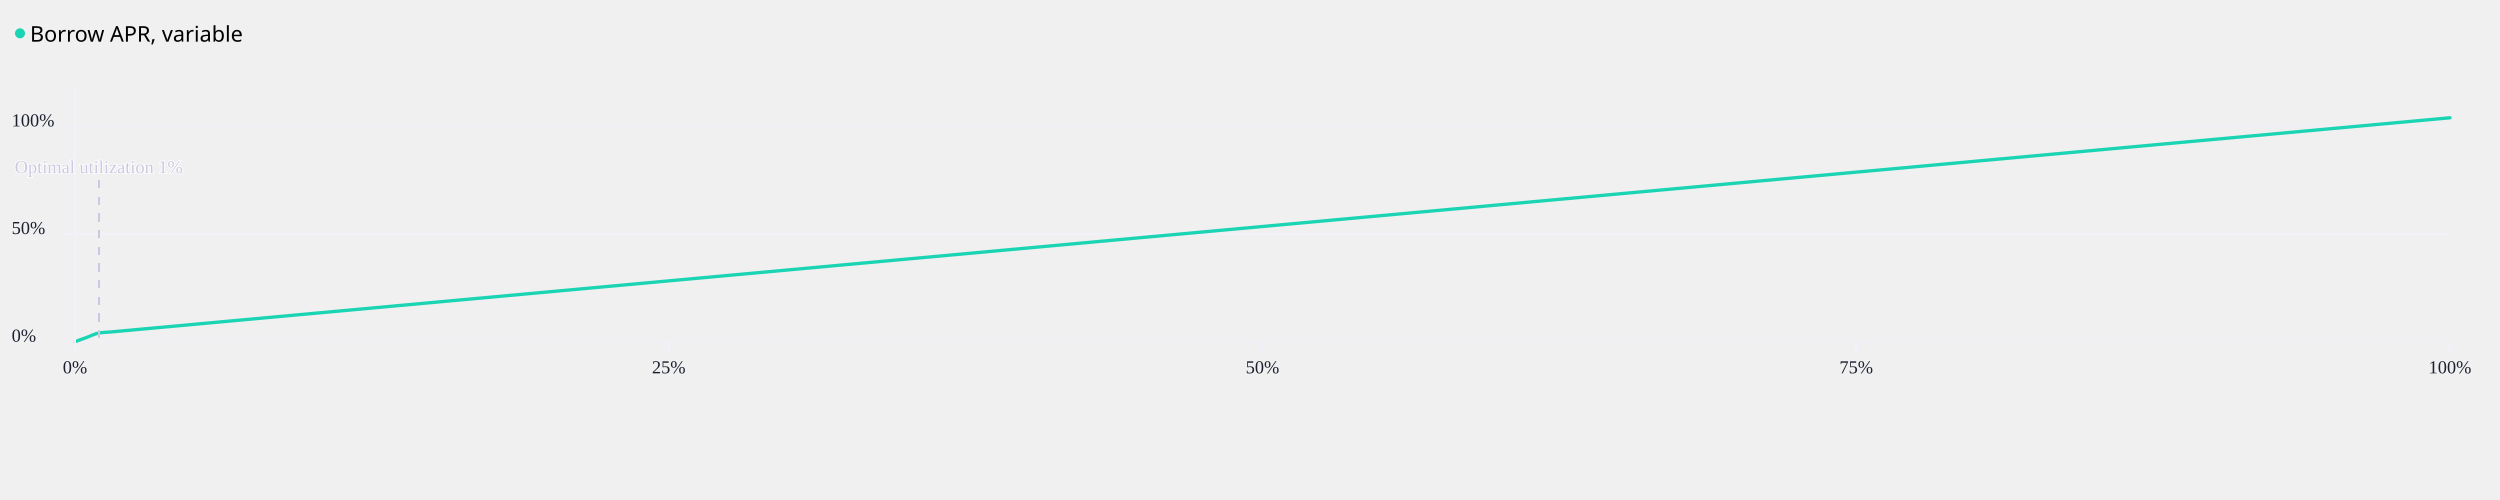
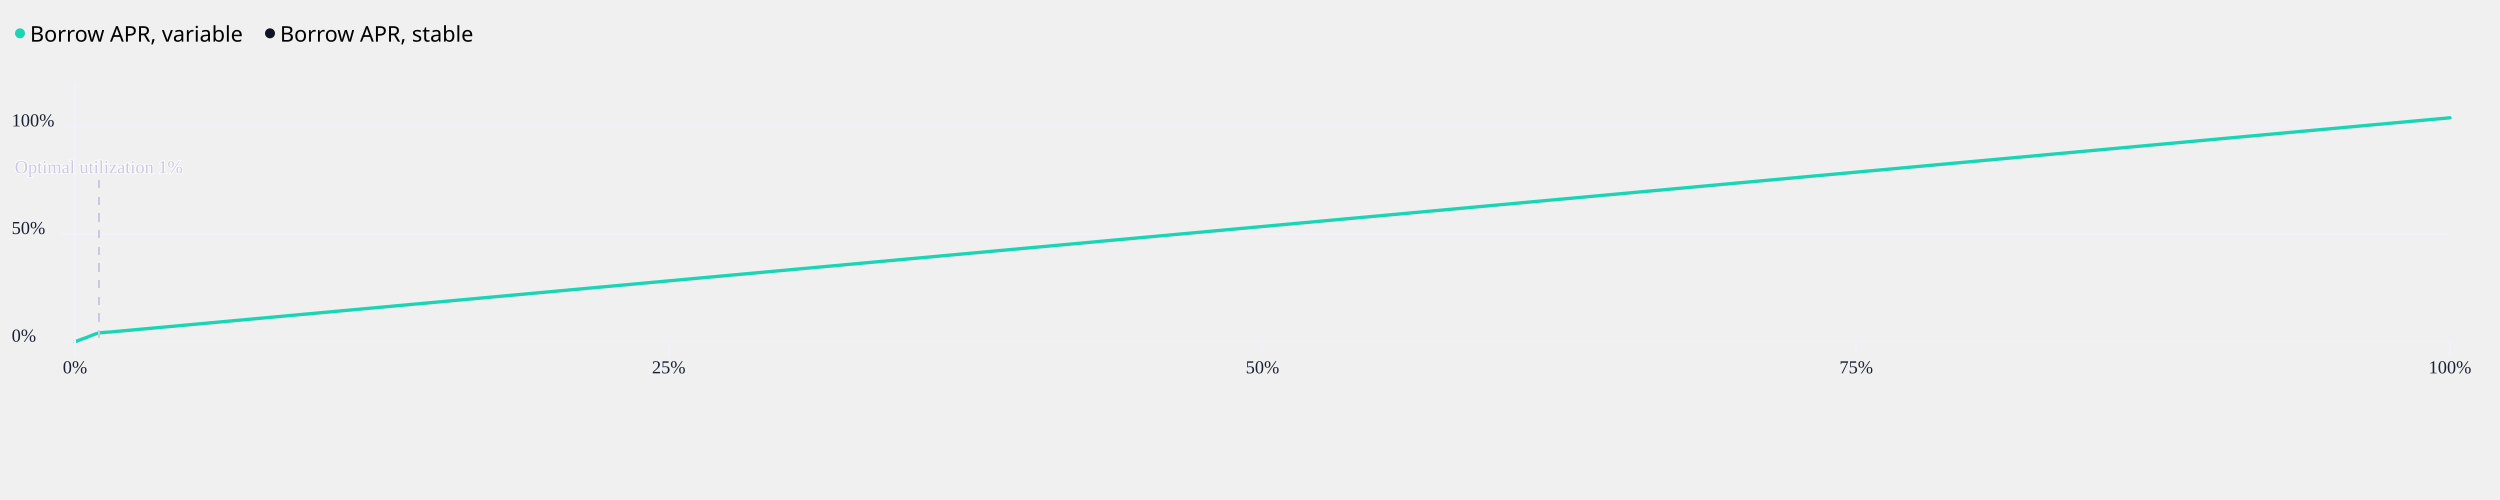
<svg xmlns="http://www.w3.org/2000/svg" style="background: white;" width="1500" height="300">
  <g style="color: black; font-size: 13px; font-family: sans-serif; transform: translate(18px, 25px);">
    <g>
      <circle r="3" cx="-6" cy="-5" style="fill: #1AD4B3" />
      <text>Borrow APR, variable</text>
+     </g>
+     <g style="transform: translateX(150px);">
+       <circle r="3" cx="-6" cy="-5" style="fill: #101423" />
+       <text>Borrow APR, stable</text>
    </g>
  </g>
  <g class="visx-group" transform="translate(45, 50)">
    <g class="visx-group visx-rows" transform="translate(0, 0)">
      <line class="visx-line" x1="0" y1="155" x2="1425" y2="155" fill="transparent" shape-rendering="crispEdges" stroke="#F2F0F9" stroke-width="1" pointer-events="none" />
      <line class="visx-line" x1="0" y1="90.417" x2="1425" y2="90.417" fill="transparent" shape-rendering="crispEdges" stroke="#F2F0F9" stroke-width="1" pointer-events="none" />
      <line class="visx-line" x1="0" y1="25.833" x2="1425" y2="25.833" fill="transparent" shape-rendering="crispEdges" stroke="#F2F0F9" stroke-width="1" pointer-events="none" />
    </g>
    <path class="visx-linepath" d="M0,155C2.375,154.139,4.75,153.278,7.125,152.417C9.5,151.556,11.875,150.268,14.25,149.833C16.625,149.398,19,149.398,21.375,149.181C23.75,148.964,26.125,148.746,28.5,148.529C30.875,148.311,33.25,148.094,35.625,147.876C38,147.659,40.375,147.441,42.75,147.224C45.125,147.006,47.5,146.789,49.875,146.572C52.25,146.354,54.625,146.137,57,145.919C59.375,145.702,61.75,145.484,64.125,145.267C66.5,145.049,68.875,144.832,71.25,144.614C73.625,144.397,76,144.18,78.375,143.962C80.75,143.745,83.125,143.527,85.5,143.31C87.875,143.092,90.25,142.875,92.625,142.657C95,142.44,97.375,142.223,99.75,142.005C102.125,141.788,104.5,141.57,106.875,141.353C109.25,141.135,111.625,140.918,114,140.7C116.375,140.483,118.75,140.265,121.125,140.048C123.5,139.831,125.875,139.613,128.25,139.396C130.625,139.178,133,138.961,135.375,138.743C137.75,138.526,140.125,138.308,142.5,138.091C144.875,137.873,147.25,137.656,149.625,137.439C152,137.221,154.375,137.004,156.75,136.786C159.125,136.569,161.5,136.351,163.875,136.134C166.25,135.916,168.625,135.699,171,135.481C173.375,135.264,175.75,135.047,178.125,134.829C180.5,134.612,182.875,134.394,185.25,134.177C187.625,133.959,190,133.742,192.375,133.524C194.75,133.307,197.125,133.09,199.5,132.872C201.875,132.655,204.25,132.437,206.625,132.22C209,132.002,211.375,131.785,213.75,131.567C216.125,131.35,218.5,131.132,220.875,130.915C223.25,130.698,225.625,130.48,228,130.263C230.375,130.045,232.75,129.828,235.125,129.61C237.5,129.393,239.875,129.175,242.25,128.958C244.625,128.74,247,128.523,249.375,128.306C251.75,128.088,254.125,127.871,256.5,127.653C258.875,127.436,261.25,127.218,263.625,127.001C266,126.783,268.375,126.566,270.75,126.348C273.125,126.131,275.5,125.914,277.875,125.696C280.25,125.479,282.625,125.261,285,125.044C287.375,124.826,289.75,124.609,292.125,124.391C294.5,124.174,296.875,123.957,299.25,123.739C301.625,123.522,304,123.304,306.375,123.087C308.75,122.869,311.125,122.652,313.5,122.434C315.875,122.217,318.25,121.999,320.625,121.782C323,121.565,325.375,121.347,327.75,121.13C330.125,120.912,332.5,120.695,334.875,120.477C337.25,120.26,339.625,120.042,342,119.825C344.375,119.607,346.75,119.39,349.125,119.173C351.5,118.955,353.875,118.738,356.25,118.52C358.625,118.303,361,118.085,363.375,117.868C365.75,117.65,368.125,117.433,370.5,117.215C372.875,116.998,375.25,116.781,377.625,116.563C380,116.346,382.375,116.128,384.75,115.911C387.125,115.693,389.5,115.476,391.875,115.258C394.25,115.041,396.625,114.824,399,114.606C401.375,114.389,403.75,114.171,406.125,113.954C408.5,113.736,410.875,113.519,413.25,113.301C415.625,113.084,418,112.866,420.375,112.649C422.75,112.432,425.125,112.214,427.5,111.997C429.875,111.779,432.25,111.562,434.625,111.344C437,111.127,439.375,110.909,441.75,110.692C444.125,110.474,446.5,110.257,448.875,110.04C451.25,109.822,453.625,109.605,456,109.387C458.375,109.17,460.75,108.952,463.125,108.735C465.5,108.517,467.875,108.3,470.25,108.082C472.625,107.865,475,107.648,477.375,107.43C479.75,107.213,482.125,106.995,484.5,106.778C486.875,106.56,489.25,106.343,491.625,106.125C494,105.908,496.375,105.691,498.75,105.473C501.125,105.256,503.5,105.038,505.875,104.821C508.25,104.603,510.625,104.386,513,104.168C515.375,103.951,517.75,103.733,520.125,103.516C522.5,103.299,524.875,103.081,527.25,102.864C529.625,102.646,532,102.429,534.375,102.211C536.75,101.994,539.125,101.776,541.5,101.559C543.875,101.341,546.25,101.124,548.625,100.907C551,100.689,553.375,100.472,555.75,100.254C558.125,100.037,560.5,99.819,562.875,99.602C565.25,99.384,567.625,99.167,570,98.949C572.375,98.732,574.75,98.515,577.125,98.297C579.5,98.08,581.875,97.862,584.25,97.645C586.625,97.427,589,97.21,591.375,96.992C593.75,96.775,596.125,96.558,598.5,96.34C600.875,96.123,603.25,95.905,605.625,95.688C608,95.47,610.375,95.253,612.75,95.035C615.125,94.818,617.5,94.6,619.875,94.383C622.25,94.166,624.625,93.948,627,93.731C629.375,93.513,631.75,93.296,634.125,93.078C636.5,92.861,638.875,92.643,641.25,92.426C643.625,92.208,646,91.991,648.375,91.774C650.75,91.556,653.125,91.339,655.5,91.121C657.875,90.904,660.25,90.686,662.625,90.469C665,90.251,667.375,90.034,669.75,89.816C672.125,89.599,674.5,89.382,676.875,89.164C679.25,88.947,681.625,88.729,684,88.512C686.375,88.294,688.75,88.077,691.125,87.859C693.5,87.642,695.875,87.425,698.25,87.207C700.625,86.99,703,86.772,705.375,86.555C707.75,86.337,710.125,86.12,712.5,85.902C714.875,85.685,717.25,85.467,719.625,85.25C722,85.033,724.375,84.815,726.75,84.598C729.125,84.38,731.5,84.163,733.875,83.945C736.25,83.728,738.625,83.51,741,83.293C743.375,83.075,745.75,82.858,748.125,82.641C750.5,82.423,752.875,82.206,755.25,81.988C757.625,81.771,760,81.553,762.375,81.336C764.75,81.118,767.125,80.901,769.5,80.684C771.875,80.466,774.25,80.249,776.625,80.031C779,79.814,781.375,79.596,783.75,79.379C786.125,79.161,788.5,78.944,790.875,78.726C793.25,78.509,795.625,78.292,798,78.074C800.375,77.857,802.75,77.639,805.125,77.422C807.5,77.204,809.875,76.987,812.25,76.769C814.625,76.552,817,76.334,819.375,76.117C821.75,75.9,824.125,75.682,826.5,75.465C828.875,75.247,831.25,75.03,833.625,74.812C836,74.595,838.375,74.377,840.75,74.16C843.125,73.942,845.5,73.725,847.875,73.508C850.25,73.29,852.625,73.073,855,72.855C857.375,72.638,859.75,72.42,862.125,72.203C864.5,71.985,866.875,71.768,869.25,71.551C871.625,71.333,874,71.116,876.375,70.898C878.75,70.681,881.125,70.463,883.5,70.246C885.875,70.028,888.25,69.811,890.625,69.593C893,69.376,895.375,69.159,897.75,68.941C900.125,68.724,902.5,68.506,904.875,68.289C907.25,68.071,909.625,67.854,912,67.636C914.375,67.419,916.75,67.201,919.125,66.984C921.5,66.767,923.875,66.549,926.25,66.332C928.625,66.114,931,65.897,933.375,65.679C935.75,65.462,938.125,65.244,940.5,65.027C942.875,64.809,945.25,64.592,947.625,64.375C950,64.157,952.375,63.94,954.75,63.722C957.125,63.505,959.5,63.287,961.875,63.07C964.25,62.852,966.625,62.635,969,62.418C971.375,62.2,973.75,61.983,976.125,61.765C978.5,61.548,980.875,61.33,983.25,61.113C985.625,60.895,988,60.678,990.375,60.46C992.75,60.243,995.125,60.026,997.5,59.808C999.875,59.591,1002.25,59.373,1004.625,59.156C1007,58.938,1009.375,58.721,1011.75,58.503C1014.125,58.286,1016.5,58.068,1018.875,57.851C1021.25,57.634,1023.625,57.416,1026,57.199C1028.375,56.981,1030.75,56.764,1033.125,56.546C1035.5,56.329,1037.875,56.111,1040.25,55.894C1042.625,55.676,1045,55.459,1047.375,55.242C1049.75,55.024,1052.125,54.807,1054.5,54.589C1056.875,54.372,1059.25,54.154,1061.625,53.937C1064,53.719,1066.375,53.502,1068.75,53.285C1071.125,53.067,1073.5,52.85,1075.875,52.632C1078.25,52.415,1080.625,52.197,1083,51.98C1085.375,51.762,1087.75,51.545,1090.125,51.327C1092.5,51.11,1094.875,50.893,1097.25,50.675C1099.625,50.458,1102,50.24,1104.375,50.023C1106.75,49.805,1109.125,49.588,1111.5,49.37C1113.875,49.153,1116.25,48.935,1118.625,48.718C1121,48.501,1123.375,48.283,1125.75,48.066C1128.125,47.848,1130.5,47.631,1132.875,47.413C1135.25,47.196,1137.625,46.978,1140,46.761C1142.375,46.543,1144.75,46.326,1147.125,46.109C1149.5,45.891,1151.875,45.674,1154.25,45.456C1156.625,45.239,1159,45.021,1161.375,44.804C1163.75,44.586,1166.125,44.369,1168.5,44.152C1170.875,43.934,1173.25,43.717,1175.625,43.499C1178,43.282,1180.375,43.064,1182.75,42.847C1185.125,42.629,1187.5,42.412,1189.875,42.194C1192.25,41.977,1194.625,41.76,1197,41.542C1199.375,41.325,1201.75,41.107,1204.125,40.89C1206.5,40.672,1208.875,40.455,1211.25,40.237C1213.625,40.02,1216,39.802,1218.375,39.585C1220.75,39.368,1223.125,39.15,1225.5,38.933C1227.875,38.715,1230.25,38.498,1232.625,38.28C1235,38.063,1237.375,37.845,1239.75,37.628C1242.125,37.41,1244.5,37.193,1246.875,36.976C1249.25,36.758,1251.625,36.541,1254,36.323C1256.375,36.106,1258.75,35.888,1261.125,35.671C1263.5,35.453,1265.875,35.236,1268.25,35.019C1270.625,34.801,1273,34.584,1275.375,34.366C1277.75,34.149,1280.125,33.931,1282.5,33.714C1284.875,33.496,1287.25,33.279,1289.625,33.061C1292,32.844,1294.375,32.627,1296.75,32.409C1299.125,32.192,1301.5,31.974,1303.875,31.757C1306.25,31.539,1308.625,31.322,1311,31.104C1313.375,30.887,1315.75,30.669,1318.125,30.452C1320.5,30.235,1322.875,30.017,1325.25,29.8C1327.625,29.582,1330,29.365,1332.375,29.147C1334.75,28.93,1337.125,28.712,1339.5,28.495C1341.875,28.277,1344.25,28.06,1346.625,27.843C1349,27.625,1351.375,27.408,1353.75,27.19C1356.125,26.973,1358.5,26.755,1360.875,26.538C1363.25,26.32,1365.625,26.103,1368,25.886C1370.375,25.668,1372.75,25.451,1375.125,25.233C1377.5,25.016,1379.875,24.798,1382.25,24.581C1384.625,24.363,1387,24.146,1389.375,23.928C1391.75,23.711,1394.125,23.494,1396.5,23.276C1398.875,23.059,1401.25,22.841,1403.625,22.624C1406,22.406,1408.375,22.189,1410.75,21.971C1413.125,21.754,1415.5,21.536,1417.875,21.319C1420.25,21.102,1422.625,20.884,1425,20.667" fill="transparent" stroke-linecap="round" stroke="#1AD4B3" stroke-width="2" />
    <g class="visx-group visx-axis visx-axis-bottom" transform="translate(0, 155)">
      <g class="visx-group visx-axis-tick" transform="translate(0, 0)">
        <line class="visx-line" x1="0" y1="0" x2="0" y2="8" fill="transparent" shape-rendering="crispEdges" stroke="#F2F0F9" stroke-width="1" stroke-linecap="square" />
        <svg x="0" y="0" font-size="11" style="overflow:visible">
          <text transform="" x="0" y="19" fill="#1B2030" font-size="11" text-anchor="middle">
            <tspan x="0" dy="0em">0%</tspan>
          </text>
        </svg>
      </g>
      <g class="visx-group visx-axis-tick" transform="translate(0, 0)">
        <line class="visx-line" x1="356.25" y1="0" x2="356.25" y2="8" fill="transparent" shape-rendering="crispEdges" stroke="#F2F0F9" stroke-width="1" stroke-linecap="square" />
        <svg x="0" y="0" font-size="11" style="overflow:visible">
          <text transform="" x="356.25" y="19" fill="#1B2030" font-size="11" text-anchor="middle">
            <tspan x="356.25" dy="0em">25%</tspan>
          </text>
        </svg>
      </g>
      <g class="visx-group visx-axis-tick" transform="translate(0, 0)">
        <line class="visx-line" x1="712.5" y1="0" x2="712.5" y2="8" fill="transparent" shape-rendering="crispEdges" stroke="#F2F0F9" stroke-width="1" stroke-linecap="square" />
        <svg x="0" y="0" font-size="11" style="overflow:visible">
          <text transform="" x="712.5" y="19" fill="#1B2030" font-size="11" text-anchor="middle">
            <tspan x="712.5" dy="0em">50%</tspan>
          </text>
        </svg>
      </g>
      <g class="visx-group visx-axis-tick" transform="translate(0, 0)">
        <line class="visx-line" x1="1068.75" y1="0" x2="1068.75" y2="8" fill="transparent" shape-rendering="crispEdges" stroke="#F2F0F9" stroke-width="1" stroke-linecap="square" />
        <svg x="0" y="0" font-size="11" style="overflow:visible">
          <text transform="" x="1068.75" y="19" fill="#1B2030" font-size="11" text-anchor="middle">
            <tspan x="1068.75" dy="0em">75%</tspan>
          </text>
        </svg>
      </g>
      <g class="visx-group visx-axis-tick" transform="translate(0, 0)">
        <line class="visx-line" x1="1425" y1="0" x2="1425" y2="8" fill="transparent" shape-rendering="crispEdges" stroke="#F2F0F9" stroke-width="1" stroke-linecap="square" />
        <svg x="0" y="0" font-size="11" style="overflow:visible">
          <text transform="" x="1425" y="19" fill="#1B2030" font-size="11" text-anchor="middle">
            <tspan x="1425" dy="0em">100%</tspan>
          </text>
        </svg>
      </g>
    </g>
    <g class="visx-group visx-axis visx-axis-left" transform="translate(0, 0)">
      <g class="visx-group visx-axis-tick" transform="translate(0, 0)">
        <line class="visx-line" x1="0" y1="155" x2="-8" y2="155" fill="transparent" shape-rendering="crispEdges" stroke="#F2F0F9" stroke-width="1" stroke-linecap="square" />
        <svg x="-30" y="0" font-size="11" style="overflow:visible">
          <text transform="" x="-8" y="155" fill="#1B2030" font-size="11" text-anchor="start">
            <tspan x="-8" dy="0em">0%</tspan>
          </text>
        </svg>
      </g>
      <g class="visx-group visx-axis-tick" transform="translate(0, 0)">
        <line class="visx-line" x1="0" y1="90.417" x2="-8" y2="90.417" fill="transparent" shape-rendering="crispEdges" stroke="#F2F0F9" stroke-width="1" stroke-linecap="square" />
        <svg x="-30" y="0" font-size="11" style="overflow:visible">
          <text transform="" x="-8" y="90.417" fill="#1B2030" font-size="11" text-anchor="start">
            <tspan x="-8" dy="0em">50%</tspan>
          </text>
        </svg>
      </g>
      <g class="visx-group visx-axis-tick" transform="translate(0, 0)">
        <line class="visx-line" x1="0" y1="25.833" x2="-8" y2="25.833" fill="transparent" shape-rendering="crispEdges" stroke="#F2F0F9" stroke-width="1" stroke-linecap="square" />
        <svg x="-30" y="0" font-size="11" style="overflow:visible">
          <text transform="" x="-8" y="25.833" fill="#1B2030" font-size="11" text-anchor="start">
            <tspan x="-8" dy="0em">100%</tspan>
          </text>
        </svg>
      </g>
      <line class="visx-line visx-axis-line" x1="0" y1="155.5" x2="0" y2="0.5" fill="transparent" shape-rendering="crispEdges" stroke="#F2F0F9" stroke-width="1" />
    </g>
    <rect class="visx-bar" width="1425" height="155" fill="transparent" />
    <line class="visx-line" x1="14.25" y1="58" x2="14.25" y2="155" fill="transparent" shape-rendering="crispEdges" stroke="#CDC8E1" stroke-width="1" pointer-events="none" stroke-dasharray="5" />
    <svg x="0" y="0" font-size="11px" style="overflow:visible">
      <text transform="" x="14.25" y="50" font-size="11px" fill="#555069" stroke="#FFFFFF" stroke-width="1px" text-anchor="middle">
        <tspan x="14.25" dy="0.355em">Optimal utilization 1%</tspan>
      </text>
    </svg>
    <svg x="0" y="0" font-size="11px" style="overflow:visible">
      <text transform="" x="14.25" y="50" font-size="11px" fill="#CDC8E1" text-anchor="middle">
        <tspan x="14.25" dy="0.355em">Optimal utilization 1%</tspan>
      </text>
    </svg>
  </g>
</svg>
